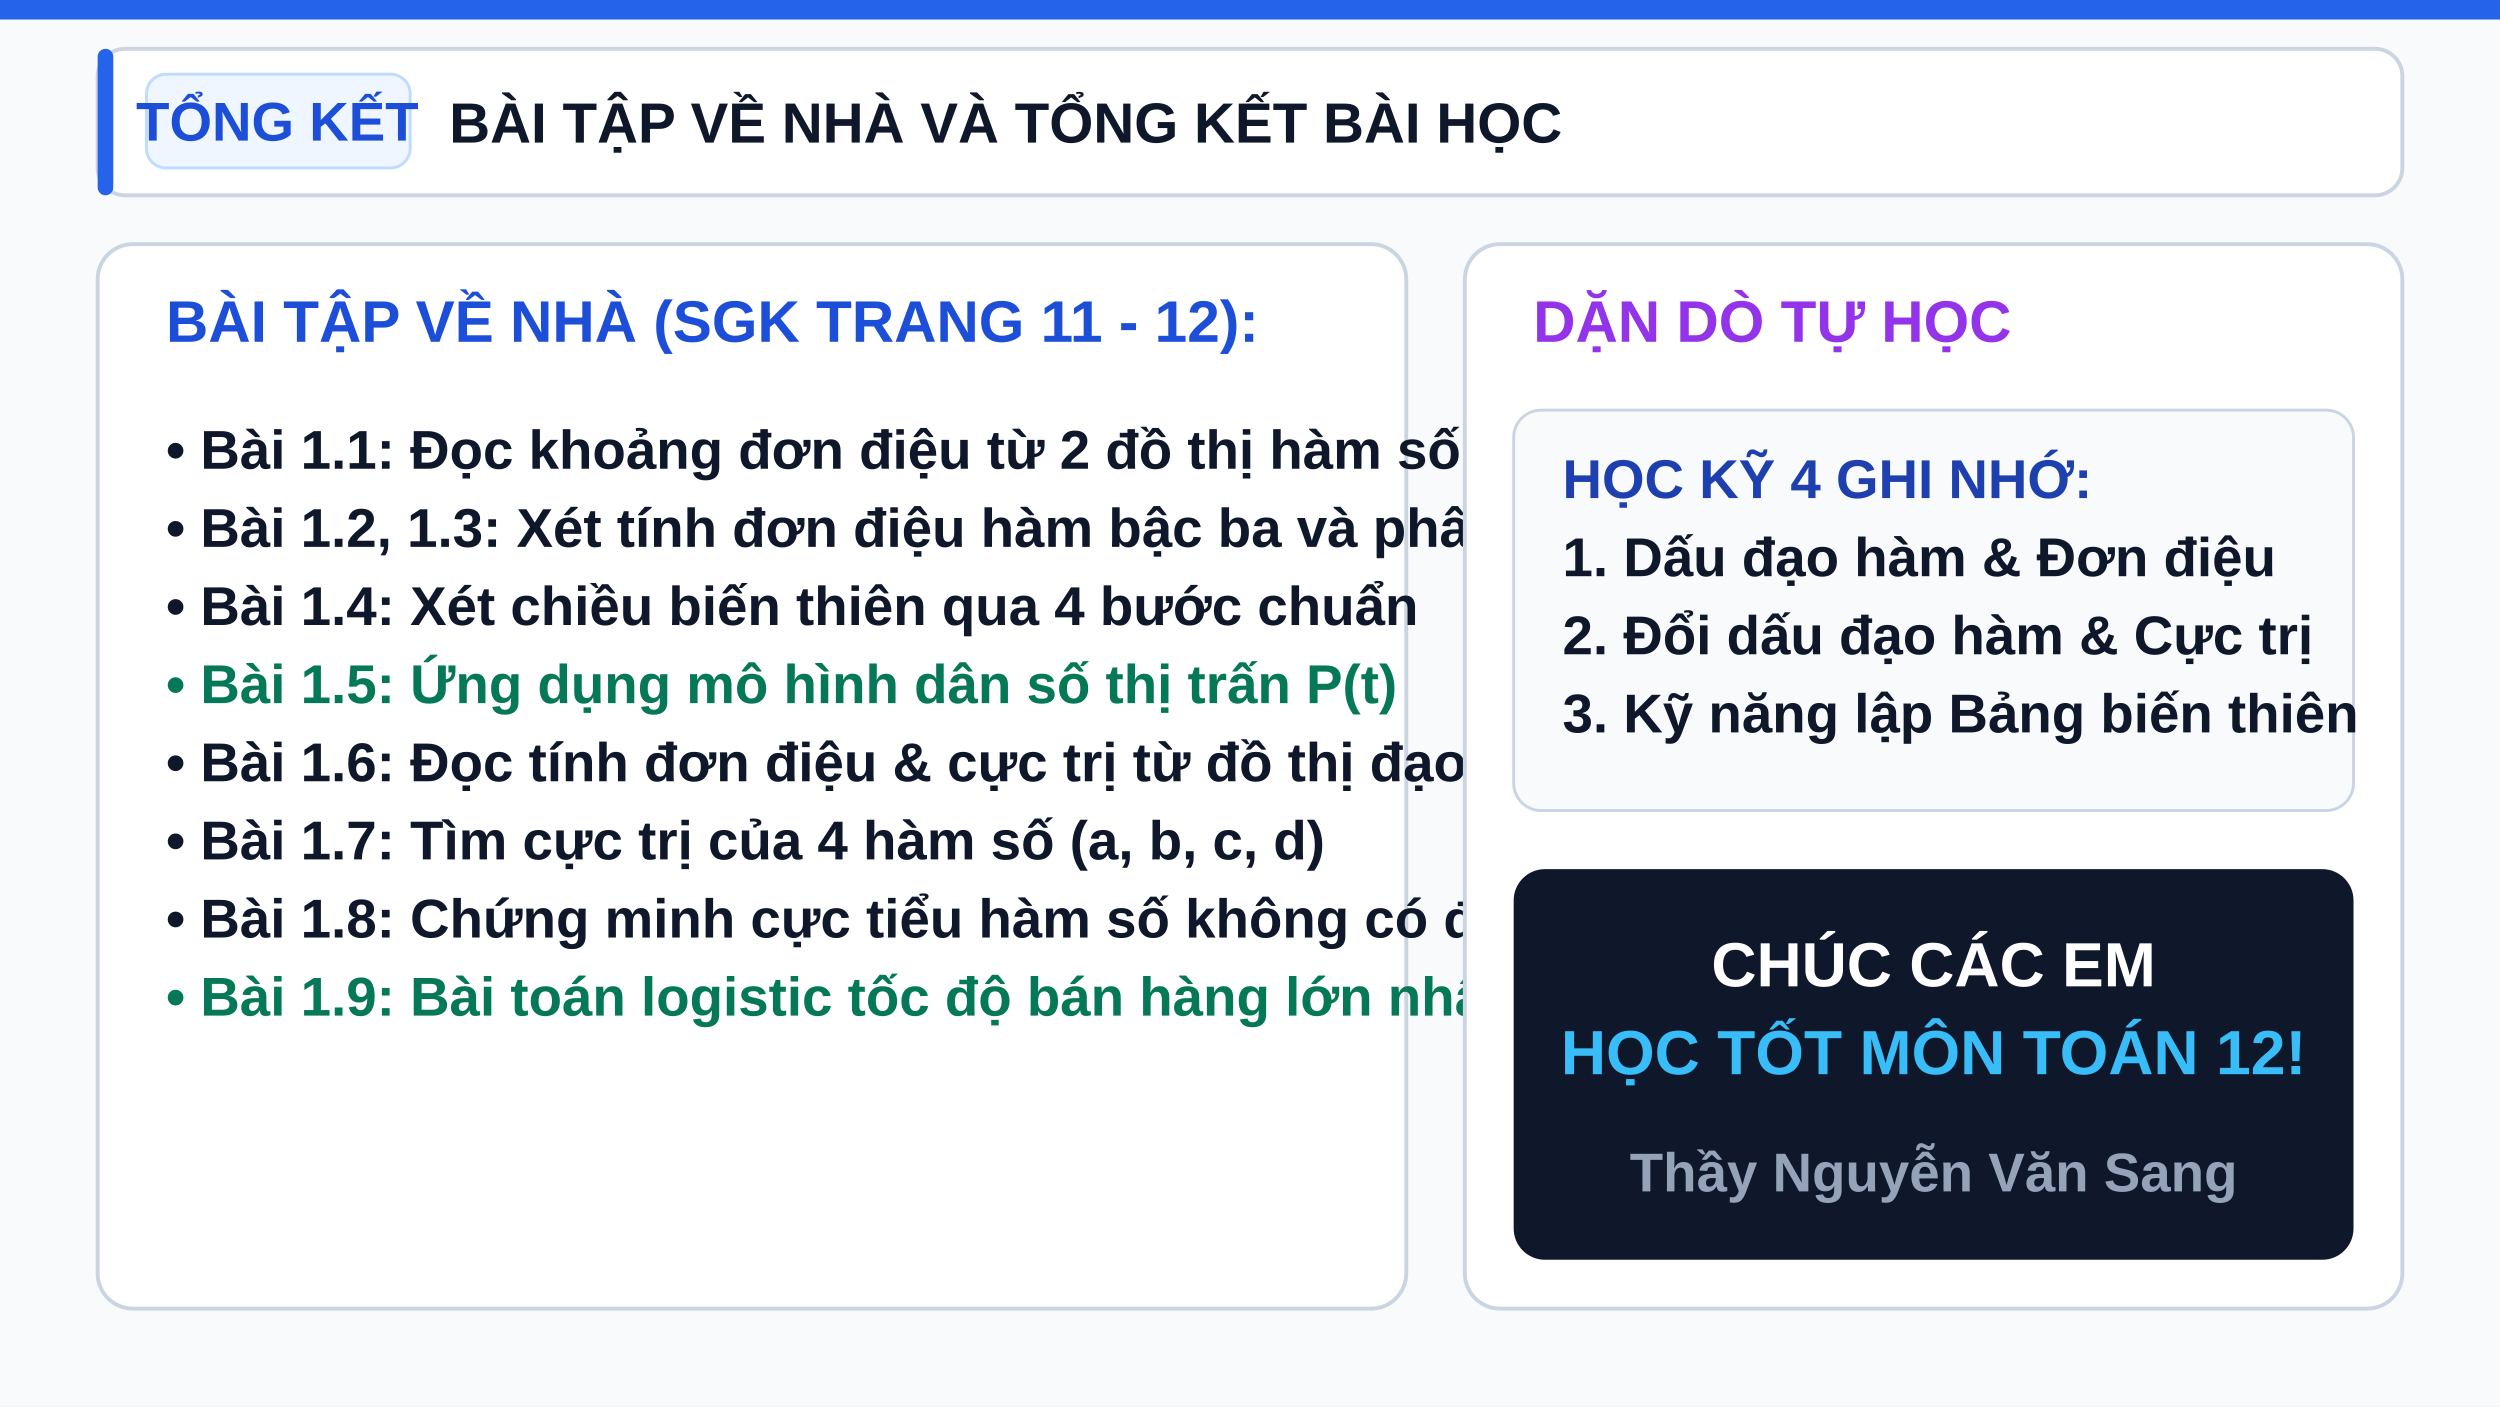
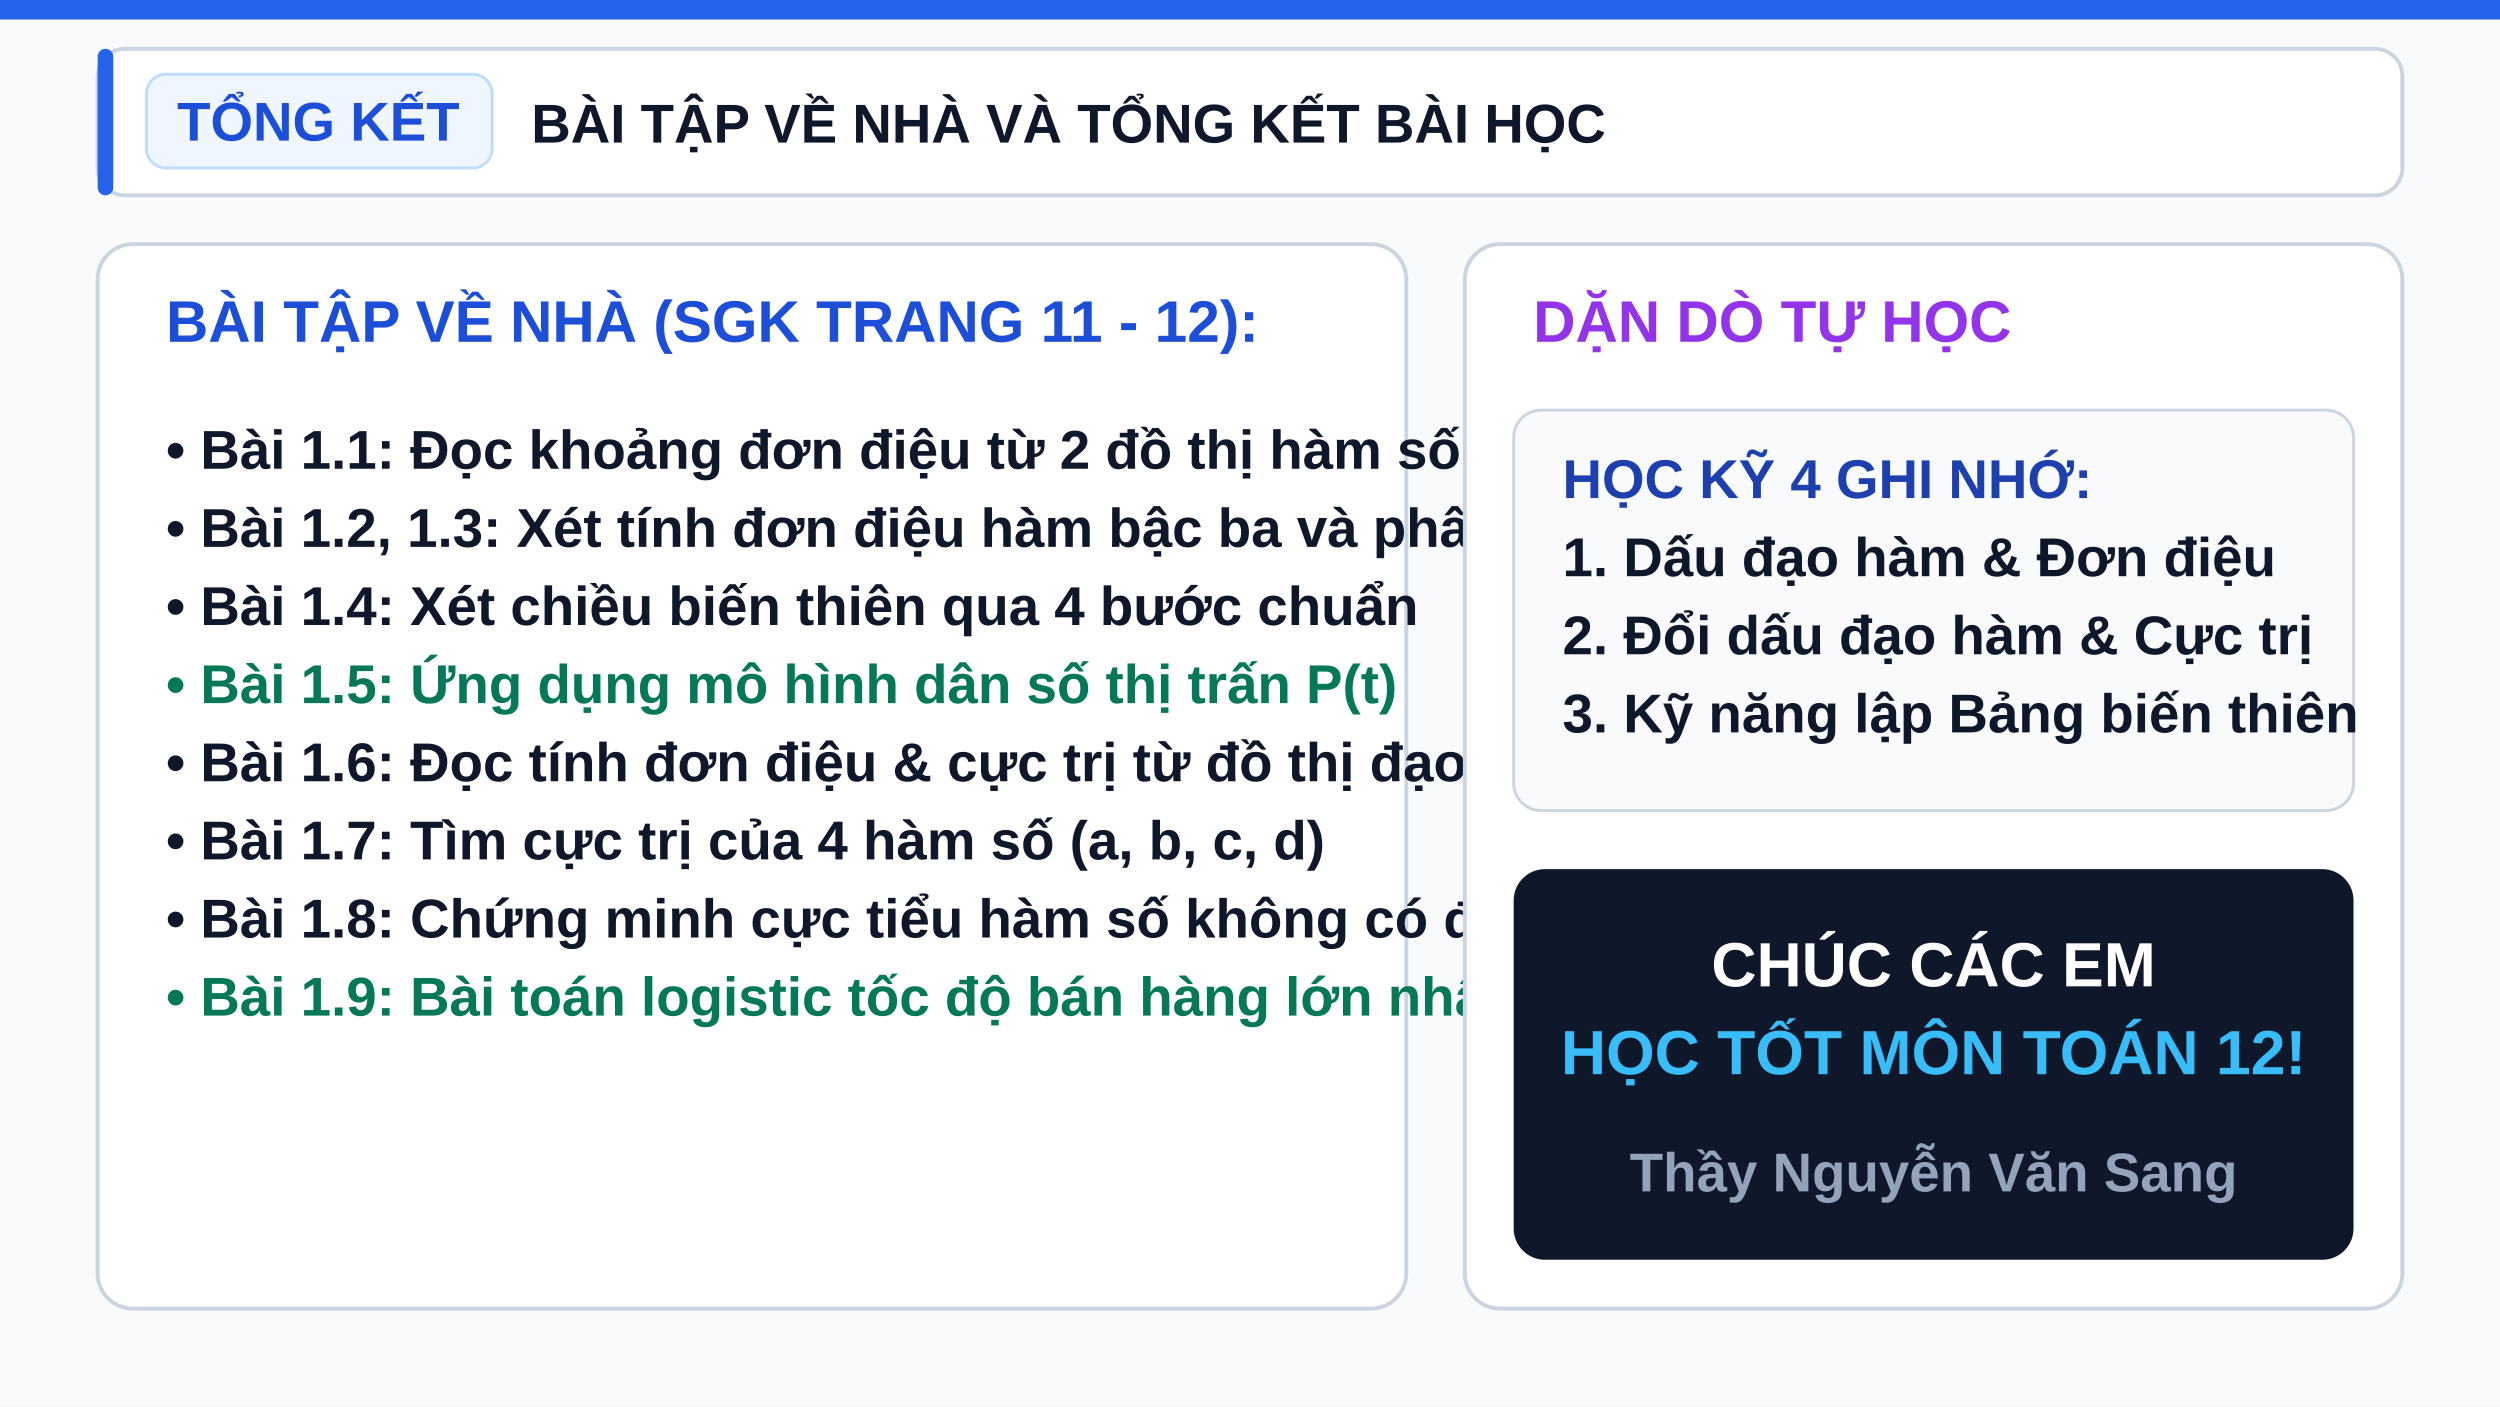
<svg xmlns="http://www.w3.org/2000/svg" width="1280" height="720" viewBox="0 0 1280 720" font-family="Arial, 'Segoe UI', sans-serif">
  <rect x="0" y="0" width="1280" height="720" fill="#F8FAFC" />
  <rect x="0" y="0" width="1280" height="10" fill="#2563EB" />
  <g id="header-group">
    <rect x="50" y="25" width="1180" height="75" rx="14" fill="#FFFFFF" stroke="#CBD5E1" stroke-width="2" />
    <rect x="50" y="25" width="8" height="75" rx="4" fill="#2563EB" />
-     <rect x="75" y="38" width="135" height="48" rx="10" fill="#EFF6FF" stroke="#BFDBFE" stroke-width="1.5" />
-     <text x="142" y="72" fill="#1D4ED8" font-size="28" font-weight="800" text-anchor="middle">TỔNG KẾT</text>
-     <text x="230" y="73" fill="#0F172A" font-size="29" font-weight="800">BÀI TẬP VỀ NHÀ VÀ TỔNG KẾT BÀI HỌC</text>
+     <rect x="75" y="38" width="177" height="48" rx="10" fill="#EFF6FF" stroke="#BFDBFE" stroke-width="1.5" />
+     <text x="163" y="72" fill="#1D4ED8" font-size="28" font-weight="800" text-anchor="middle">TỔNG KẾT</text>
+     <text x="272" y="73" fill="#0F172A" font-size="28" font-weight="800">BÀI TẬP VỀ NHÀ VÀ TỔNG KẾT BÀI HỌC</text>
  </g>
  <g id="content">
    <rect x="50" y="125" width="670" height="545" rx="18" fill="#FFFFFF" stroke="#CBD5E1" stroke-width="2" />
    <text x="85" y="175" fill="#1D4ED8" font-size="30" font-weight="800">BÀI TẬP VỀ NHÀ (SGK TRANG 11 - 12):</text>
    <g transform="translate(85, 205)">
      <text x="0" y="35" fill="#0F172A" font-size="28" font-weight="700">• Bài 1.1: Đọc khoảng đơn điệu từ 2 đồ thị hàm số</text>
      <text x="0" y="75" fill="#0F172A" font-size="28" font-weight="700">• Bài 1.2, 1.3: Xét tính đơn điệu hàm bậc ba và phân thức</text>
      <text x="0" y="115" fill="#0F172A" font-size="28" font-weight="700">• Bài 1.4: Xét chiều biến thiên qua 4 bước chuẩn</text>
      <text x="0" y="155" fill="#047857" font-size="28" font-weight="700">• Bài 1.5: Ứng dụng mô hình dân số thị trấn P(t)</text>
      <text x="0" y="195" fill="#0F172A" font-size="28" font-weight="700">• Bài 1.6: Đọc tính đơn điệu &amp; cực trị từ đồ thị đạo hàm f'(x)</text>
      <text x="0" y="235" fill="#0F172A" font-size="28" font-weight="700">• Bài 1.7: Tìm cực trị của 4 hàm số (a, b, c, d)</text>
      <text x="0" y="275" fill="#0F172A" font-size="28" font-weight="700">• Bài 1.8: Chứng minh cực tiểu hàm số không có đạo hàm</text>
      <text x="0" y="315" fill="#047857" font-size="28" font-weight="700">• Bài 1.9: Bài toán logistic tốc độ bán hàng lớn nhất</text>
    </g>
    <rect x="750" y="125" width="480" height="545" rx="18" fill="#FFFFFF" stroke="#CBD5E1" stroke-width="2" />
    <text x="785" y="175" fill="#9333EA" font-size="30" font-weight="800">DẶN DÒ TỰ HỌC</text>
    <rect x="775" y="210" width="430" height="205" rx="14" fill="#F8FAFC" stroke="#CBD5E1" stroke-width="1.5" />
    <text x="800" y="255" fill="#1E40AF" font-size="28" font-weight="800">HỌC KỸ 4 GHI NHỚ:</text>
    <text x="800" y="295" fill="#0F172A" font-size="28" font-weight="600">1. Dấu đạo hàm &amp; Đơn điệu</text>
    <text x="800" y="335" fill="#0F172A" font-size="28" font-weight="600">2. Đổi dấu đạo hàm &amp; Cực trị</text>
    <text x="800" y="375" fill="#0F172A" font-size="28" font-weight="600">3. Kỹ năng lập Bảng biến thiên</text>
    <rect x="775" y="445" width="430" height="200" rx="16" fill="#0F172A" />
    <text x="990" y="505" fill="#FFFFFF" font-size="32" font-weight="800" text-anchor="middle">CHÚC CÁC EM</text>
    <text x="990" y="550" fill="#38BDF8" font-size="32" font-weight="800" text-anchor="middle">HỌC TỐT MÔN TOÁN 12!</text>
    <text x="990" y="610" fill="#94A3B8" font-size="28" font-weight="600" text-anchor="middle">Thầy Nguyễn Văn Sang</text>
  </g>
</svg>
